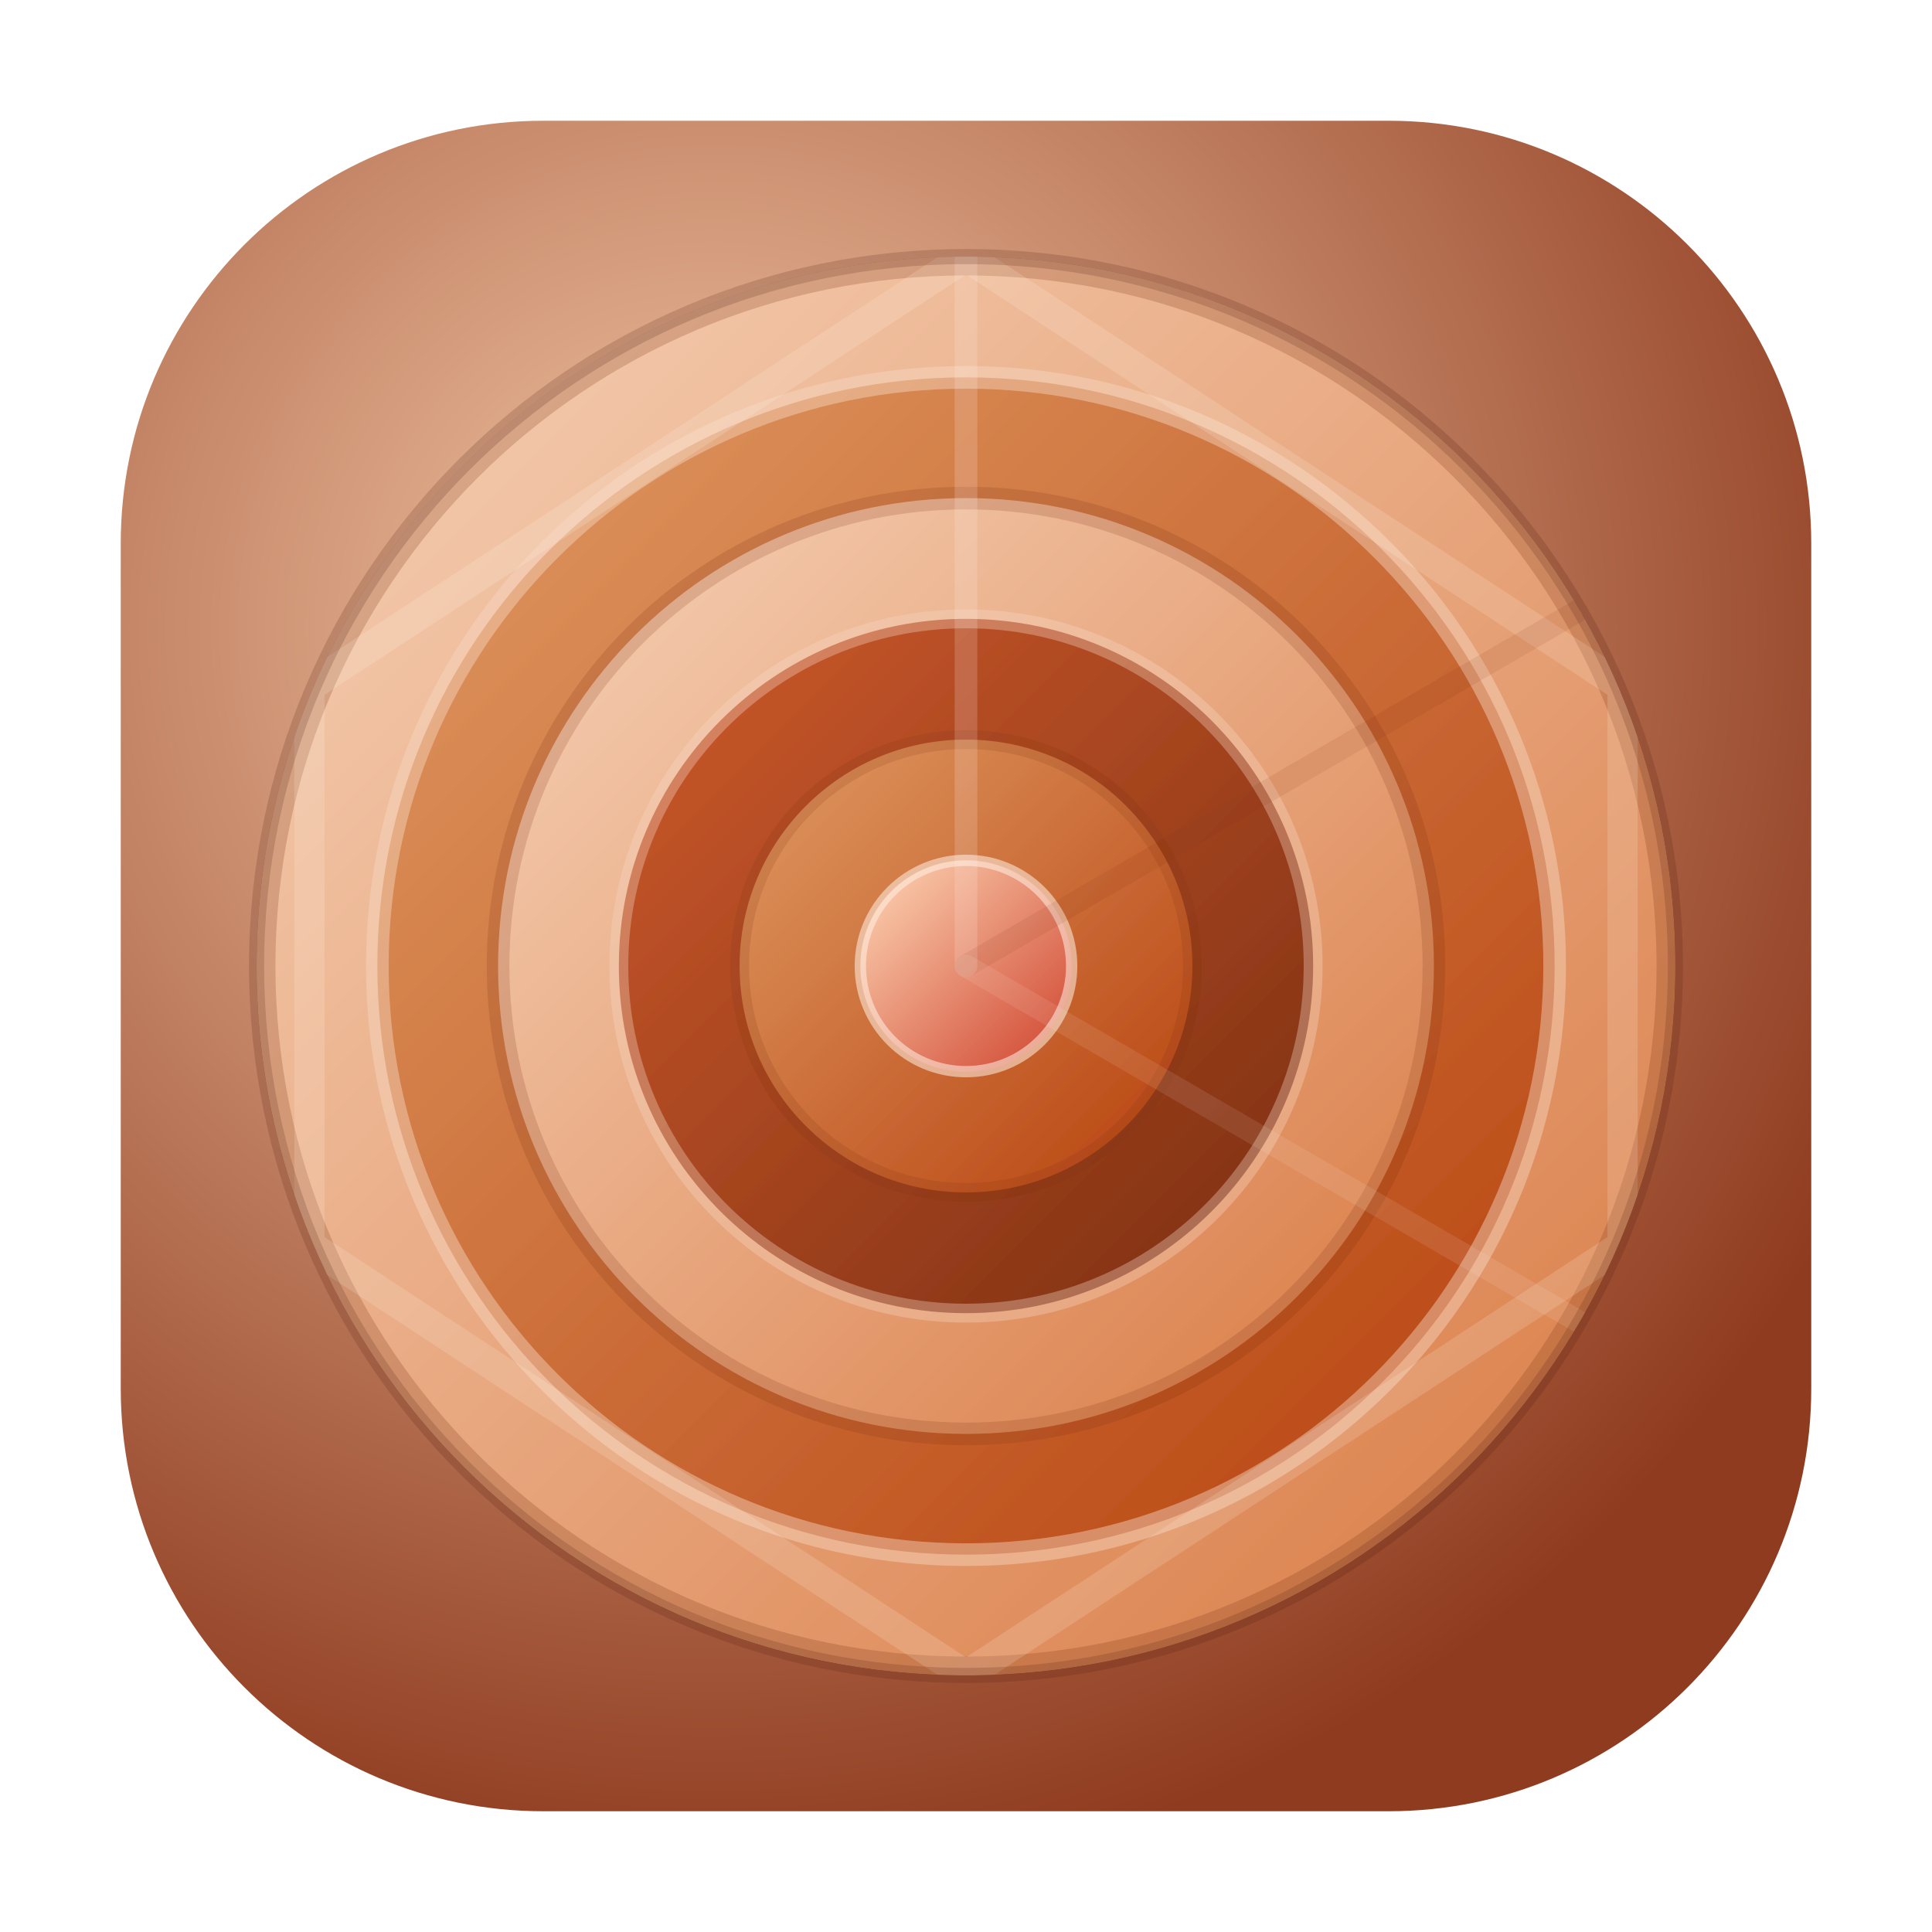
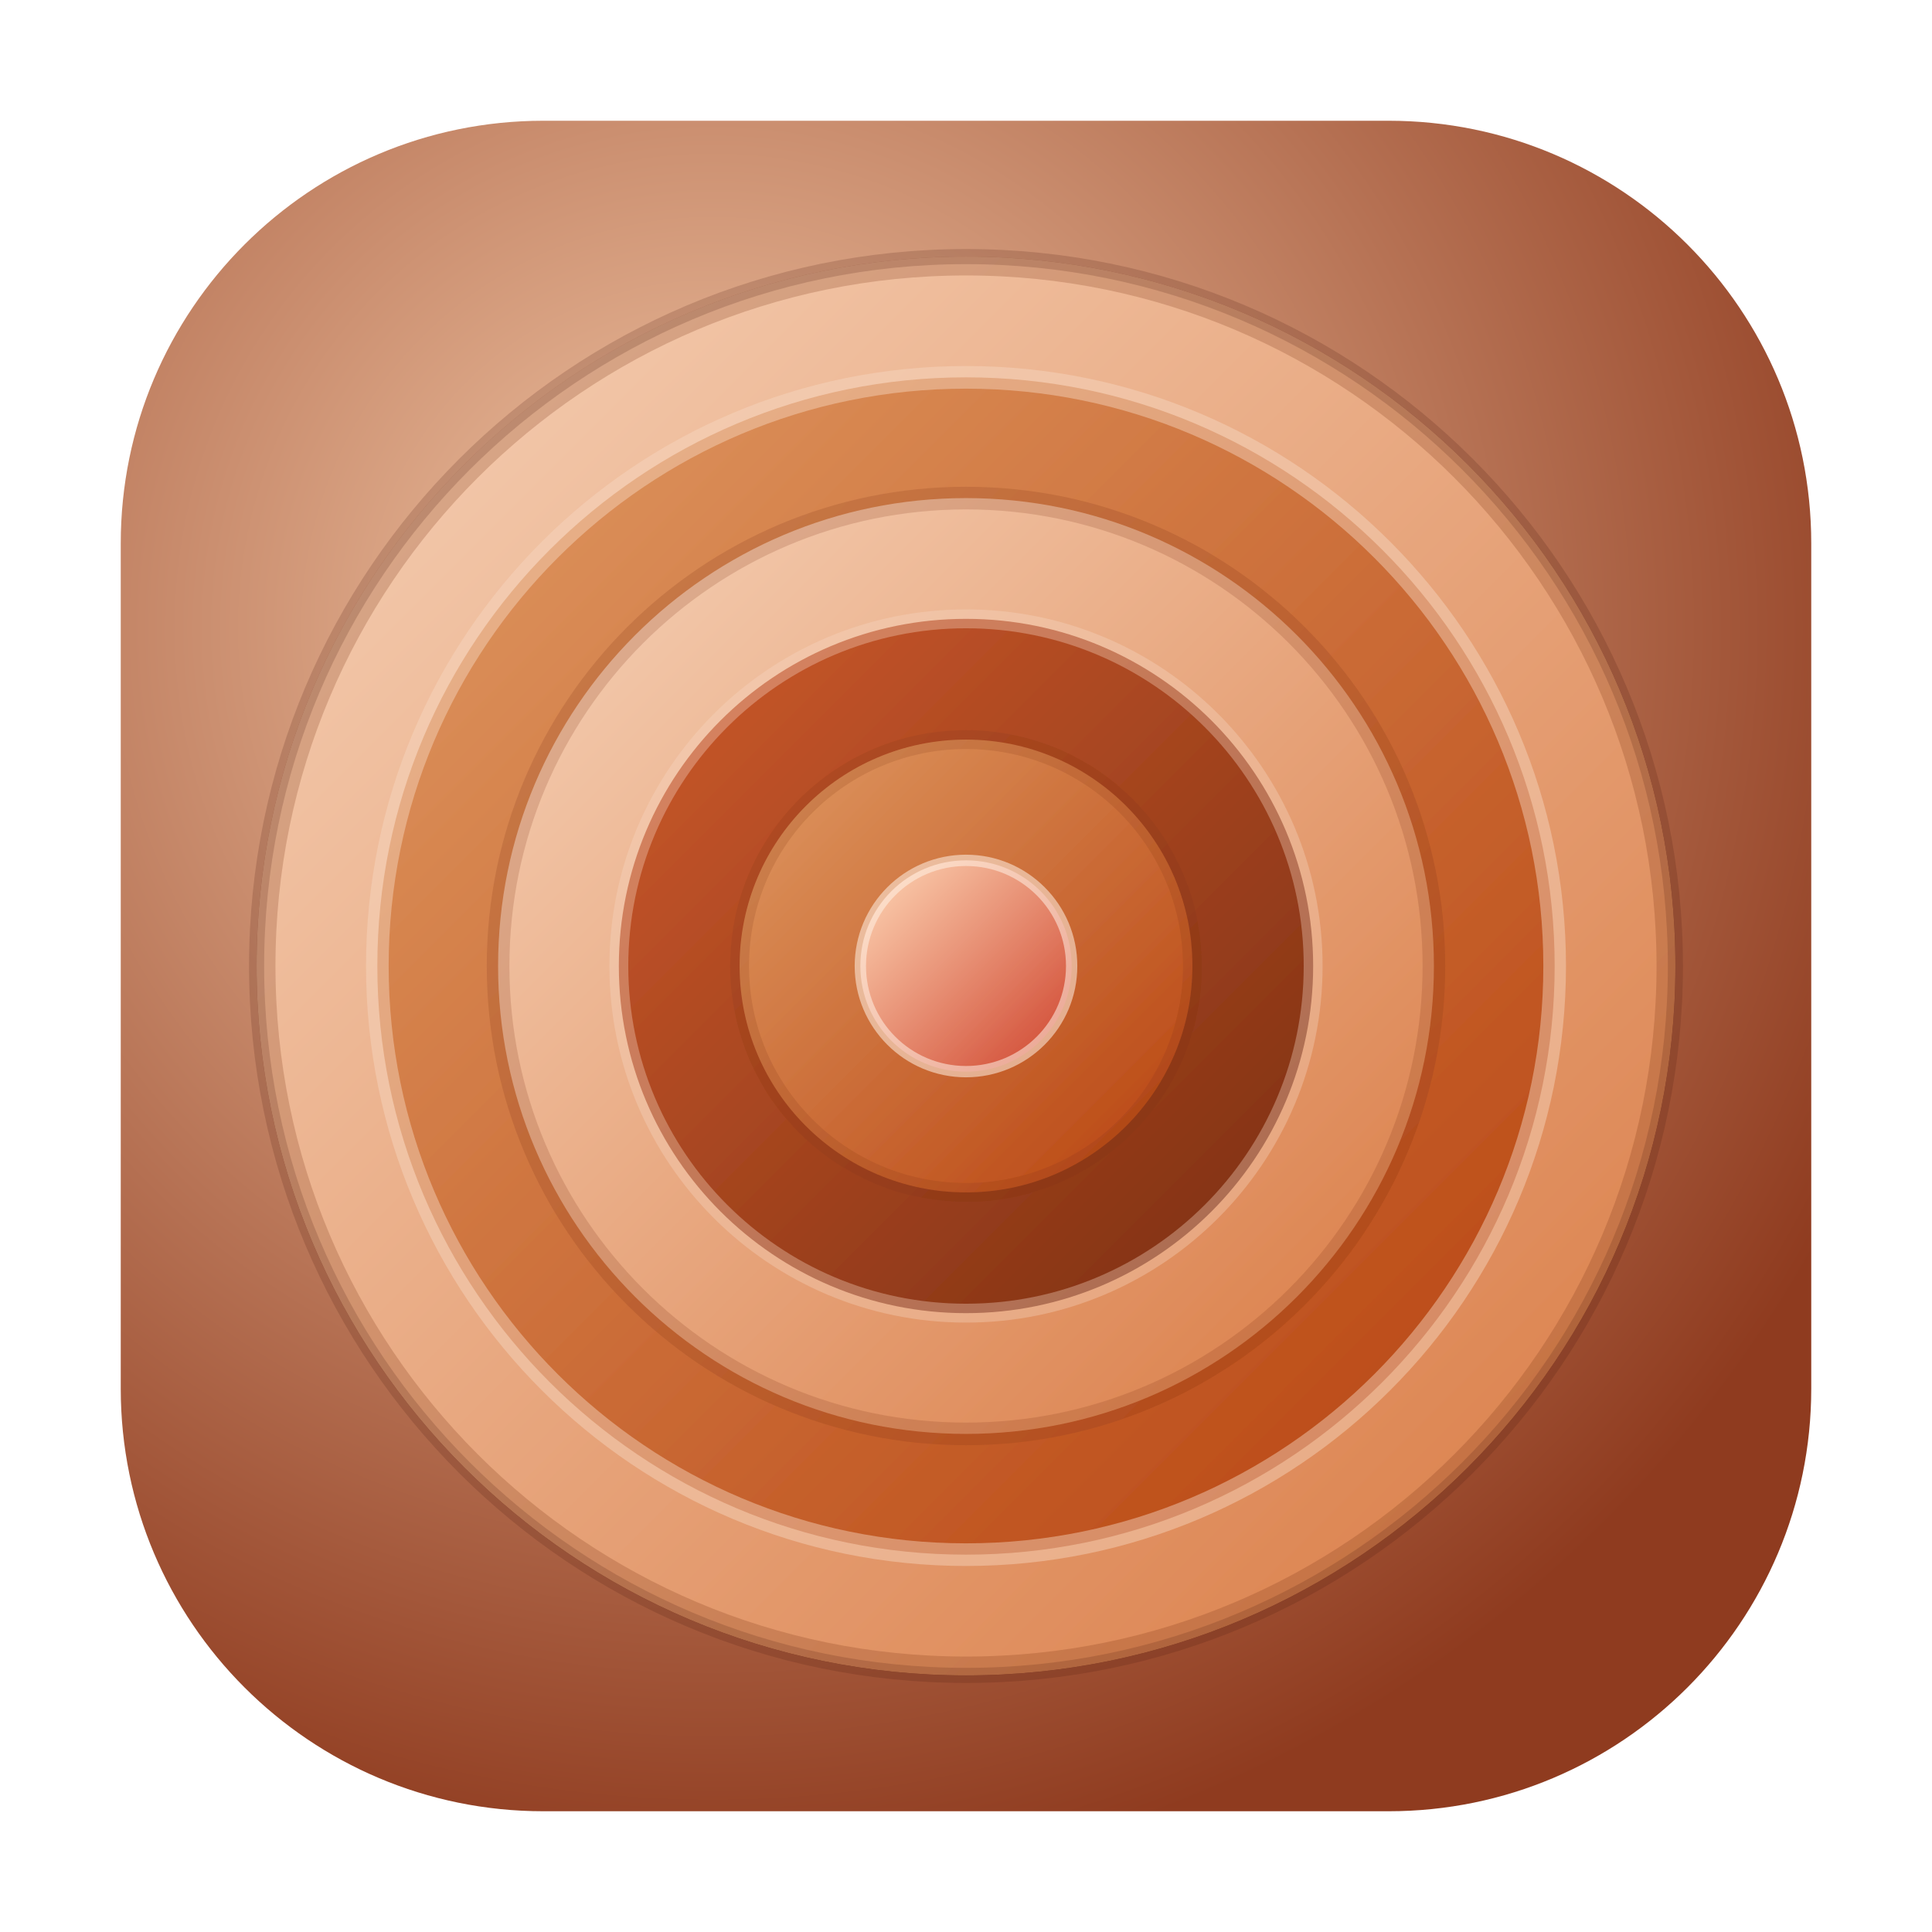
<svg xmlns="http://www.w3.org/2000/svg" viewBox="0 0 512 512" role="img" aria-labelledby="title">
  <defs>
    <radialGradient id="bg" cx="35%" cy="30%" r="75%">
      <stop offset="0%" stop-color="#F3C7A6" />
      <stop offset="100%" stop-color="#8F3B1F" />
    </radialGradient>
    <linearGradient id="ringLight" x1="0%" y1="0%" x2="100%" y2="100%">
      <stop offset="0%" stop-color="#F6D2B8" />
      <stop offset="100%" stop-color="#D97A43" />
    </linearGradient>
    <linearGradient id="ringMid" x1="0%" y1="0%" x2="100%" y2="100%">
      <stop offset="0%" stop-color="#E09A63" />
      <stop offset="100%" stop-color="#B7410E" />
    </linearGradient>
    <linearGradient id="ringDark" x1="0%" y1="0%" x2="100%" y2="100%">
      <stop offset="0%" stop-color="#CE5A2C" />
      <stop offset="100%" stop-color="#7A2E12" />
    </linearGradient>
    <linearGradient id="core" x1="0%" y1="0%" x2="100%" y2="100%">
      <stop offset="0%" stop-color="#FFD9B8" />
      <stop offset="100%" stop-color="#CE412B" />
    </linearGradient>
    <filter id="softShadow" x="-20%" y="-20%" width="140%" height="140%">
      <feDropShadow dx="0" dy="10" stdDeviation="14" flood-color="#3A1408" flood-opacity="0.28" />
    </filter>
    <clipPath id="sliceClip">
      <circle cx="256" cy="256" r="188" />
    </clipPath>
  </defs>
  <rect x="32" y="32" width="448" height="448" rx="112" fill="url(#bg)" />
  <g filter="url(#softShadow)" clip-path="url(#sliceClip)">
    <circle cx="256" cy="256" r="188" fill="url(#ringLight)" />
    <circle cx="256" cy="256" r="188" fill="none" stroke="#7A2E12" stroke-opacity="0.22" stroke-width="10" />
    <circle cx="256" cy="256" r="156" fill="url(#ringMid)" />
    <circle cx="256" cy="256" r="156" fill="none" stroke="#F7D7C2" stroke-opacity="0.45" stroke-width="6" />
    <circle cx="256" cy="256" r="124" fill="url(#ringLight)" />
    <circle cx="256" cy="256" r="124" fill="none" stroke="#7A2E12" stroke-opacity="0.18" stroke-width="6" />
    <circle cx="256" cy="256" r="92" fill="url(#ringDark)" />
    <circle cx="256" cy="256" r="92" fill="none" stroke="#F7D7C2" stroke-opacity="0.35" stroke-width="5" />
    <circle cx="256" cy="256" r="60" fill="url(#ringMid)" />
    <circle cx="256" cy="256" r="60" fill="none" stroke="#7A2E12" stroke-opacity="0.16" stroke-width="5" />
    <circle cx="256" cy="256" r="28" fill="url(#core)" />
    <circle cx="256" cy="256" r="28" fill="none" stroke="#FFF0E4" stroke-opacity="0.55" stroke-width="3" />
-     <path d="M256 68 L430 182 L430 330 L256 444 L82 330 L82 182 Z" fill="none" stroke="#FFF3EA" stroke-opacity="0.16" stroke-width="8" stroke-linejoin="round" />
-     <path d="M256 256 L256 68" stroke="#FFF3EA" stroke-opacity="0.18" stroke-width="6" stroke-linecap="round" />
-     <path d="M256 256 L418 162" stroke="#7A2E12" stroke-opacity="0.10" stroke-width="6" stroke-linecap="round" />
-     <path d="M256 256 L418 350" stroke="#FFF3EA" stroke-opacity="0.10" stroke-width="6" stroke-linecap="round" />
  </g>
  <circle cx="256" cy="256" r="188" fill="none" stroke="#4A1A0C" stroke-opacity="0.18" stroke-width="4" />
</svg>
